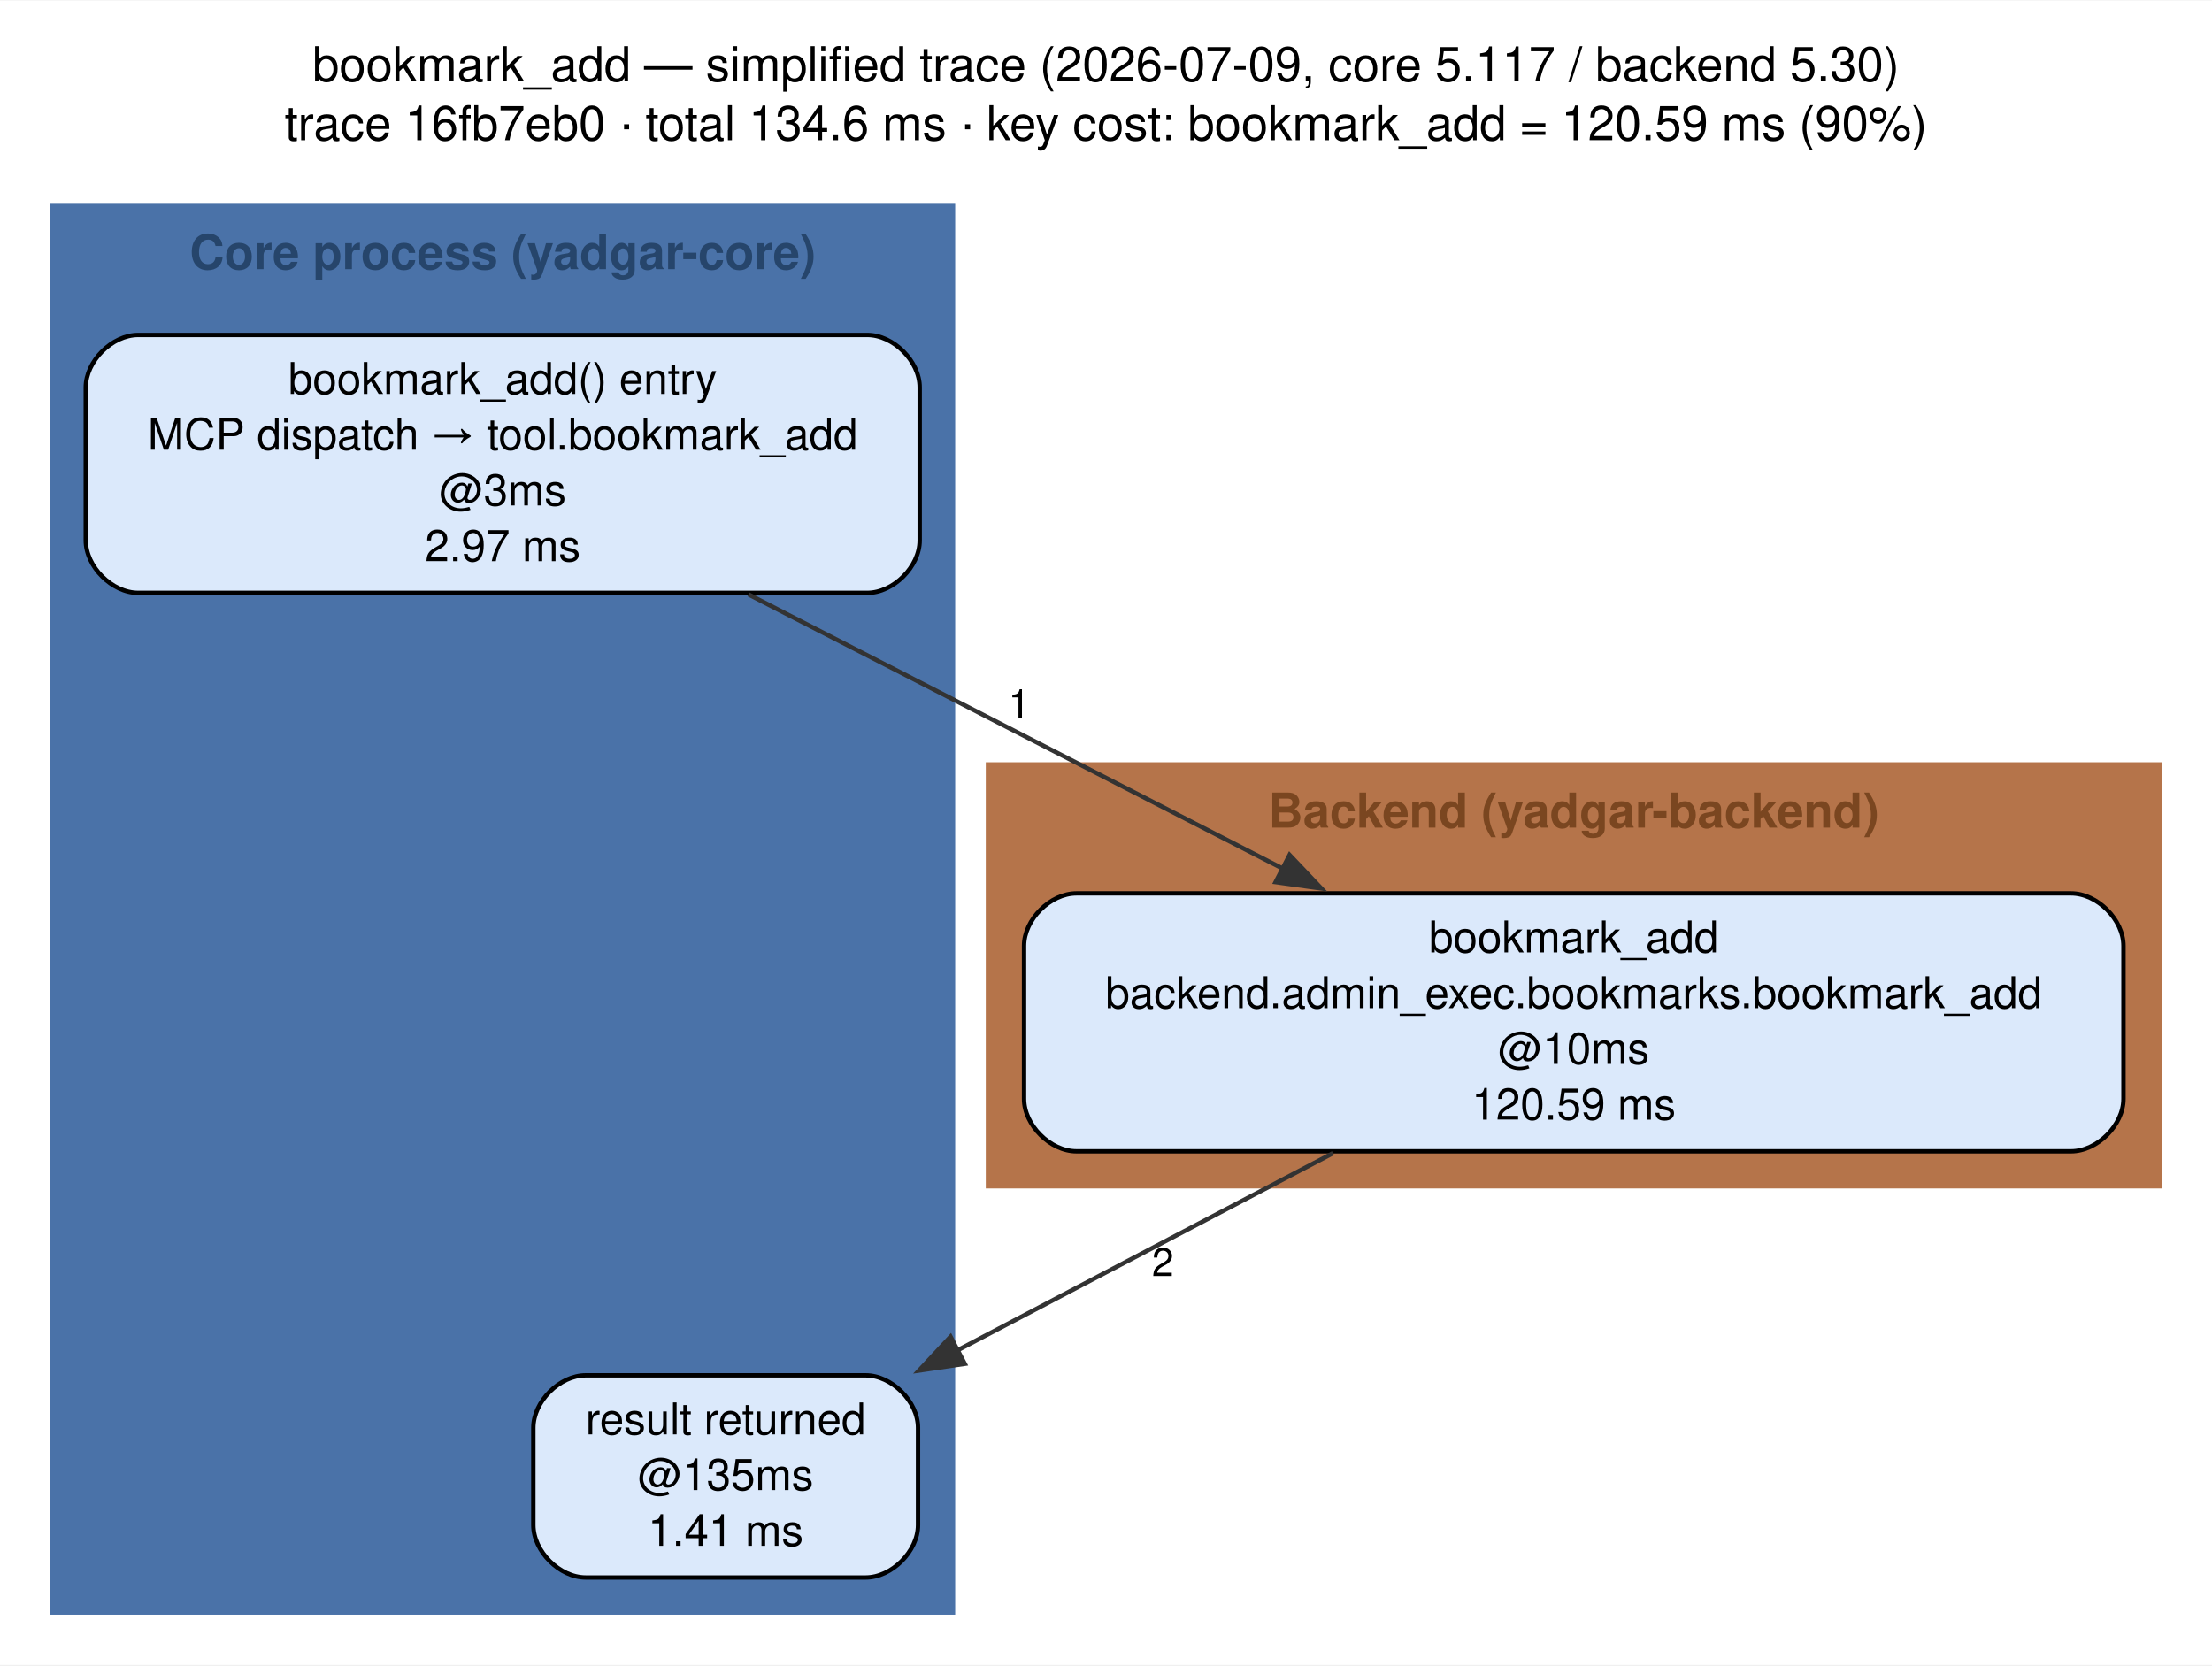
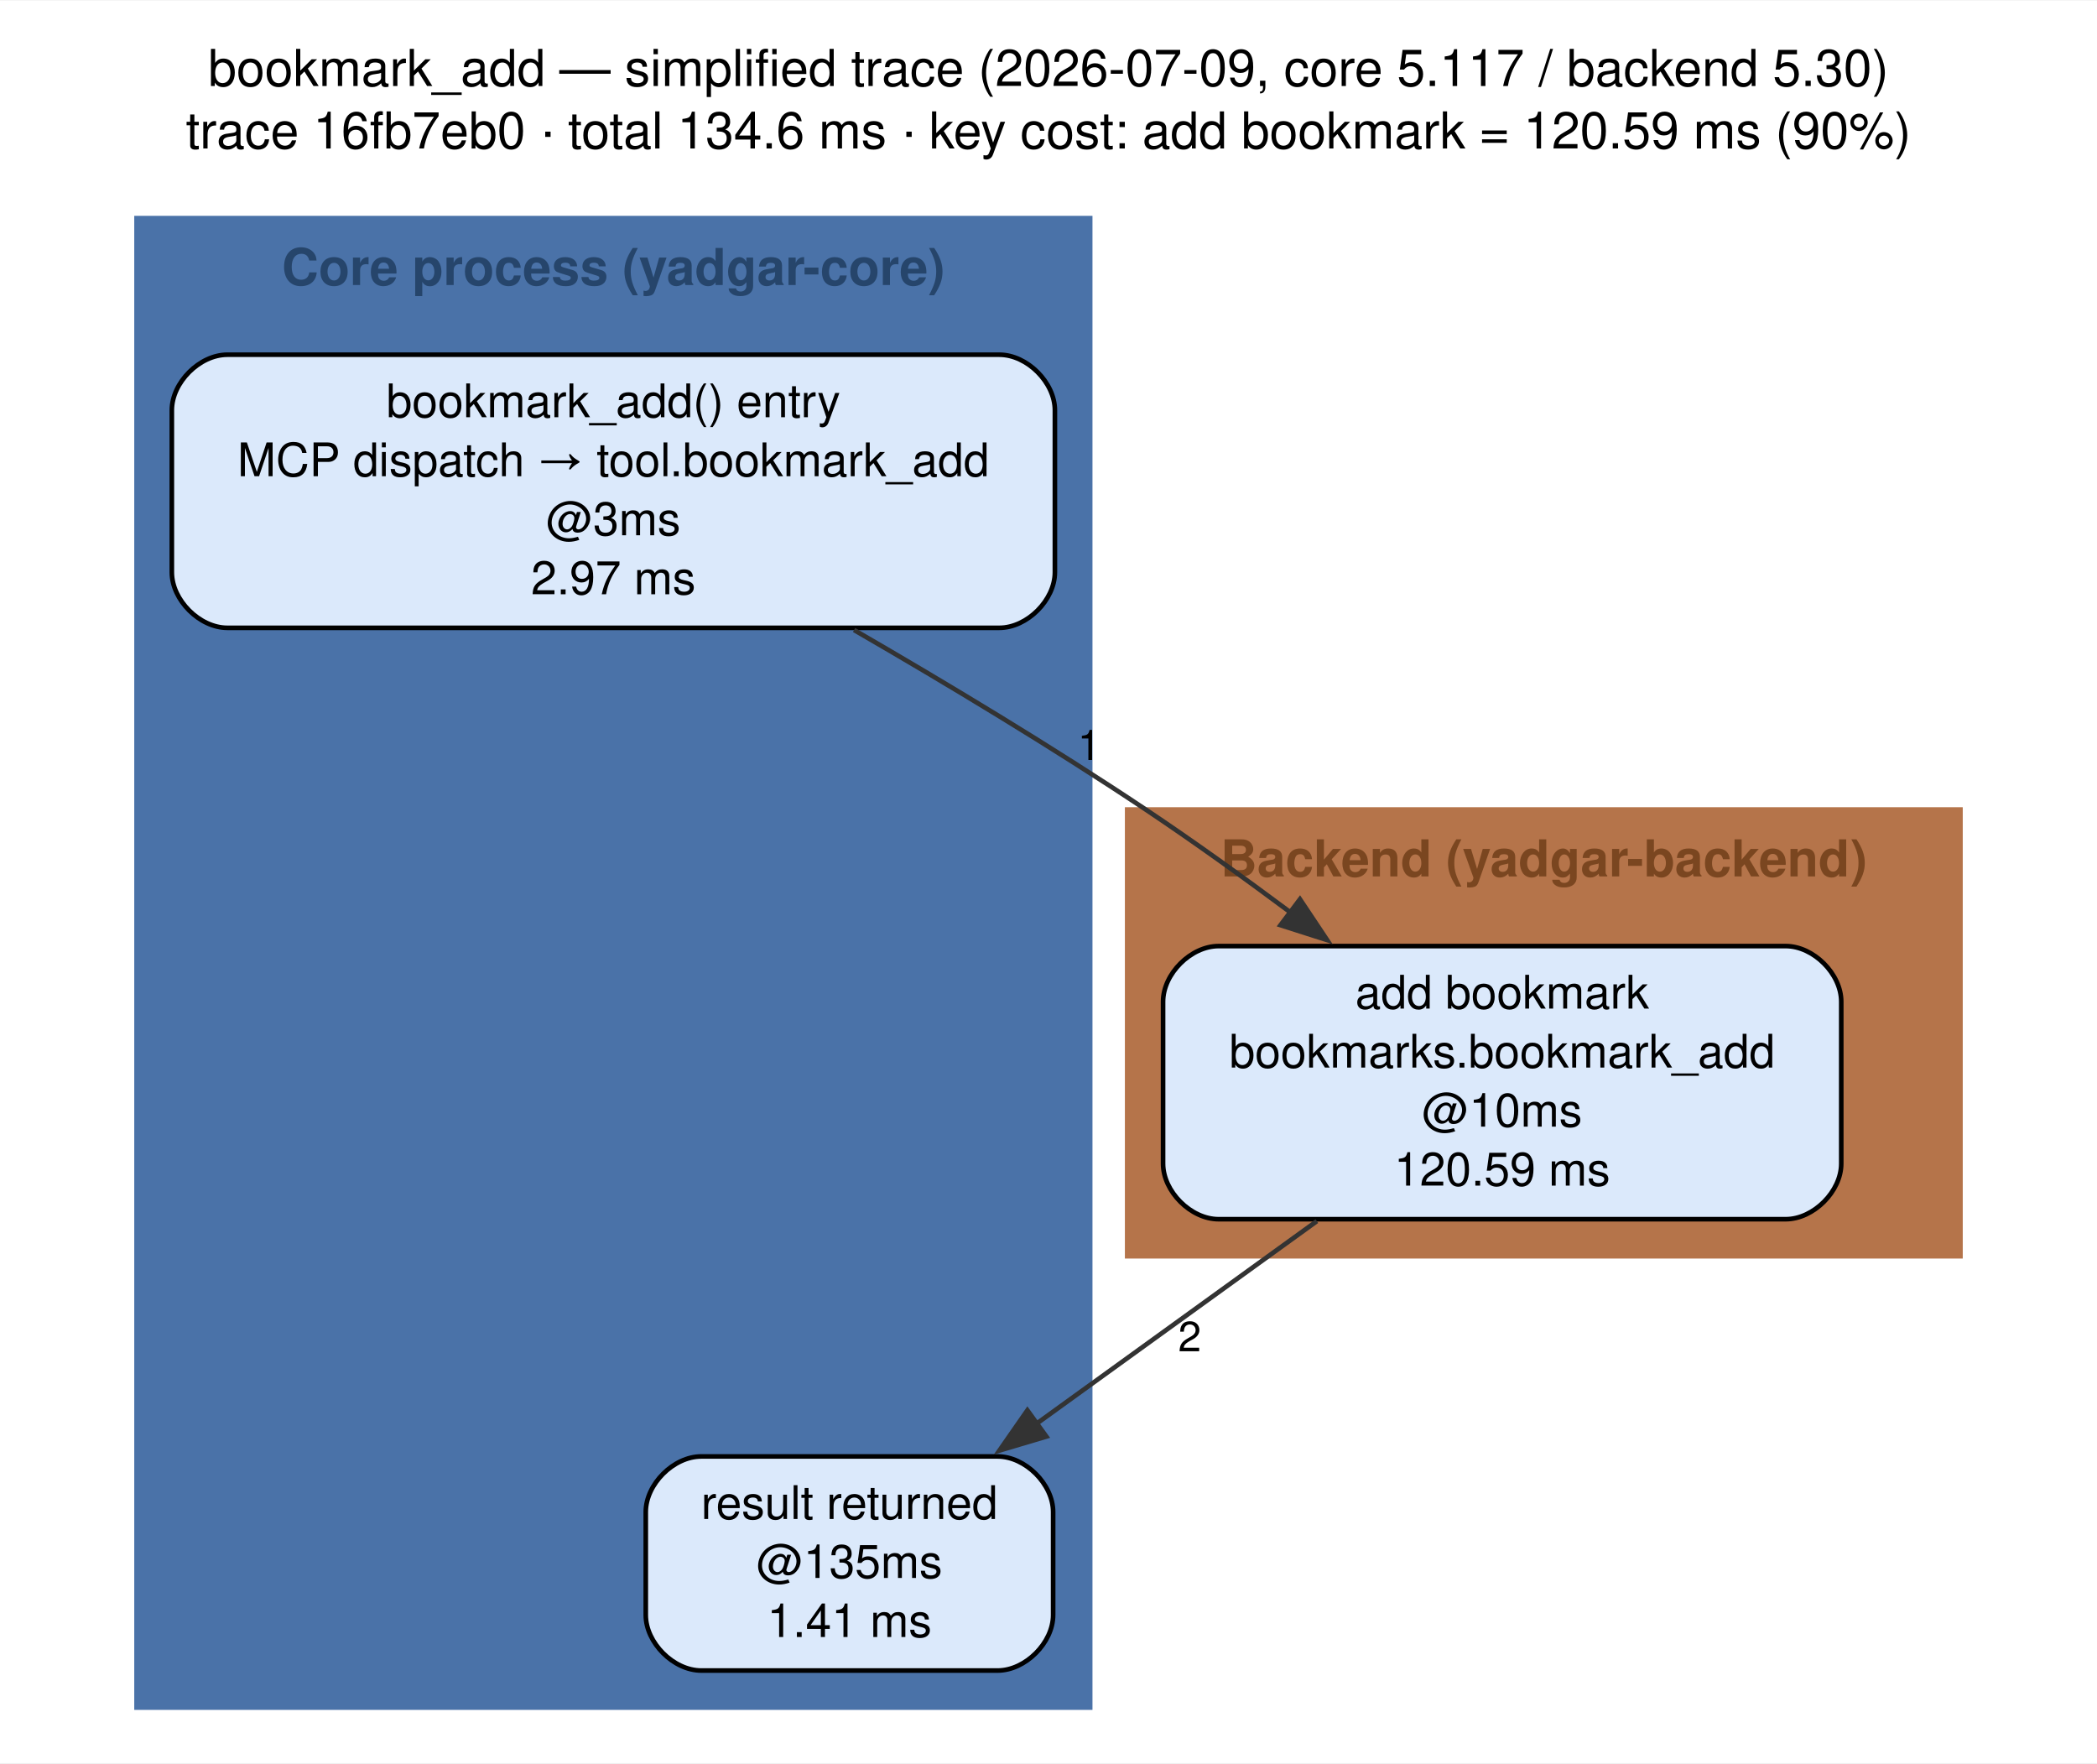
- <svg xmlns="http://www.w3.org/2000/svg" width="506pt" height="381pt" viewBox="0.00 0.00 506.00 380.75">
+ <svg xmlns="http://www.w3.org/2000/svg" width="453pt" height="381pt" viewBox="0.00 0.00 453.00 380.75">
  <g id="graph0" class="graph" transform="scale(1 1) rotate(0) translate(4 376.75)">
-     <polygon fill="white" stroke="none" points="-4,4 -4,-376.75 502,-376.75 502,4 -4,4" />
-     <text text-anchor="middle" x="249" y="-358.3" font-family="Helvetica,sans-Serif" font-size="11.00">bookmark_add — simplified trace (2026-07-09, core 5.117 / backend 5.30)</text>
-     <text text-anchor="middle" x="249" y="-344.8" font-family="Helvetica,sans-Serif" font-size="11.00">trace 16fb7eb0 · total 134.6 ms · key cost: bookmark_add = 120.59 ms (90%)</text>
+     <polygon fill="white" stroke="none" points="-4,4 -4,-376.75 449,-376.75 449,4 -4,4" />
+     <text text-anchor="middle" x="222.5" y="-358.3" font-family="Helvetica,sans-Serif" font-size="11.00">bookmark_add — simplified trace (2026-07-09, core 5.117 / backend 5.30)</text>
+     <text text-anchor="middle" x="222.5" y="-344.8" font-family="Helvetica,sans-Serif" font-size="11.00">trace 16fb7eb0 · total 134.6 ms · key cost: add bookmark = 120.59 ms (90%)</text>
    <g id="clust1" class="cluster">
-       <polygon fill="#4a72a8" stroke="#4a72a8" points="8,-8 8,-329.75 214,-329.75 214,-8 8,-8" />
-       <text text-anchor="middle" x="111" y="-315.3" font-family="Helvetica,sans-Serif" font-weight="bold" font-size="11.00" fill="#26456b">Core process (yadgar-core)</text>
+       <polygon fill="#4a72a8" stroke="#4a72a8" points="25.5,-8 25.5,-329.75 231.5,-329.75 231.5,-8 25.5,-8" />
+       <text text-anchor="middle" x="128.5" y="-315.3" font-family="Helvetica,sans-Serif" font-weight="bold" font-size="11.00" fill="#26456b">Core process (yadgar-core)</text>
    </g>
    <g id="clust2" class="cluster">
-       <polygon fill="#b5744a" stroke="#b5744a" points="222,-105.5 222,-202 490,-202 490,-105.5 222,-105.5" />
-       <text text-anchor="middle" x="356" y="-187.55" font-family="Helvetica,sans-Serif" font-weight="bold" font-size="11.00" fill="#7a4620">Backend (yadgar-backend)</text>
+       <polygon fill="#b5744a" stroke="#b5744a" points="239.5,-105.5 239.5,-202 419.5,-202 419.5,-105.5 239.5,-105.5" />
+       <text text-anchor="middle" x="329.5" y="-187.55" font-family="Helvetica,sans-Serif" font-weight="bold" font-size="11.00" fill="#7a4620">Backend (yadgar-backend)</text>
    </g>
    <g id="node1" class="node">
-       <path fill="#dbe9fb" stroke="black" d="M194.38,-300.25C194.38,-300.25 27.62,-300.25 27.62,-300.25 21.62,-300.25 15.62,-294.25 15.62,-288.25 15.62,-288.25 15.62,-253.25 15.62,-253.25 15.62,-247.25 21.62,-241.25 27.62,-241.25 27.62,-241.25 194.38,-241.25 194.38,-241.25 200.38,-241.25 206.38,-247.25 206.38,-253.25 206.38,-253.25 206.38,-288.25 206.38,-288.25 206.38,-294.25 200.38,-300.25 194.38,-300.25" />
-       <text text-anchor="middle" x="111" y="-286.75" font-family="Helvetica,sans-Serif" font-size="10.00">bookmark_add() entry</text>
-       <text text-anchor="middle" x="111" y="-274" font-family="Helvetica,sans-Serif" font-size="10.00">MCP dispatch → tool.bookmark_add</text>
-       <text text-anchor="middle" x="111" y="-261.25" font-family="Helvetica,sans-Serif" font-size="10.00">@3ms</text>
-       <text text-anchor="middle" x="111" y="-248.5" font-family="Helvetica,sans-Serif" font-size="10.00">2.97 ms</text>
+       <path fill="#dbe9fb" stroke="black" d="M211.88,-300.25C211.88,-300.25 45.12,-300.25 45.12,-300.25 39.12,-300.25 33.12,-294.25 33.12,-288.25 33.12,-288.25 33.12,-253.25 33.12,-253.25 33.12,-247.25 39.12,-241.25 45.12,-241.25 45.12,-241.25 211.88,-241.25 211.88,-241.25 217.88,-241.25 223.88,-247.25 223.88,-253.25 223.88,-253.25 223.88,-288.25 223.88,-288.25 223.88,-294.25 217.88,-300.25 211.88,-300.25" />
+       <text text-anchor="middle" x="128.5" y="-286.75" font-family="Helvetica,sans-Serif" font-size="10.00">bookmark_add() entry</text>
+       <text text-anchor="middle" x="128.5" y="-274" font-family="Helvetica,sans-Serif" font-size="10.00">MCP dispatch → tool.bookmark_add</text>
+       <text text-anchor="middle" x="128.5" y="-261.25" font-family="Helvetica,sans-Serif" font-size="10.00">@3ms</text>
+       <text text-anchor="middle" x="128.5" y="-248.5" font-family="Helvetica,sans-Serif" font-size="10.00">2.97 ms</text>
    </g>
    <g id="node3" class="node">
-       <path fill="#dbe9fb" stroke="black" d="M469.75,-172.5C469.75,-172.5 242.25,-172.5 242.25,-172.5 236.25,-172.5 230.25,-166.5 230.25,-160.5 230.25,-160.5 230.25,-125.5 230.25,-125.5 230.25,-119.5 236.25,-113.5 242.25,-113.5 242.25,-113.5 469.75,-113.5 469.75,-113.5 475.75,-113.5 481.75,-119.5 481.75,-125.5 481.75,-125.5 481.75,-160.5 481.75,-160.5 481.75,-166.5 475.75,-172.5 469.75,-172.5" />
-       <text text-anchor="middle" x="356" y="-159" font-family="Helvetica,sans-Serif" font-size="10.00">bookmark_add</text>
-       <text text-anchor="middle" x="356" y="-146.25" font-family="Helvetica,sans-Serif" font-size="10.00">backend.admin_exec.bookmarks.bookmark_add</text>
-       <text text-anchor="middle" x="356" y="-133.5" font-family="Helvetica,sans-Serif" font-size="10.00">@10ms</text>
-       <text text-anchor="middle" x="356" y="-120.75" font-family="Helvetica,sans-Serif" font-size="10.00">120.59 ms</text>
+       <path fill="#dbe9fb" stroke="black" d="M381.75,-172.5C381.75,-172.5 259.25,-172.5 259.25,-172.5 253.25,-172.5 247.25,-166.5 247.25,-160.5 247.25,-160.5 247.25,-125.5 247.25,-125.5 247.25,-119.5 253.25,-113.5 259.25,-113.5 259.25,-113.5 381.75,-113.5 381.75,-113.5 387.75,-113.5 393.75,-119.5 393.75,-125.5 393.75,-125.5 393.75,-160.5 393.75,-160.5 393.75,-166.5 387.75,-172.5 381.75,-172.5" />
+       <text text-anchor="middle" x="320.5" y="-159" font-family="Helvetica,sans-Serif" font-size="10.00">add bookmark</text>
+       <text text-anchor="middle" x="320.5" y="-146.25" font-family="Helvetica,sans-Serif" font-size="10.00">bookmarks.bookmark_add</text>
+       <text text-anchor="middle" x="320.5" y="-133.5" font-family="Helvetica,sans-Serif" font-size="10.00">@10ms</text>
+       <text text-anchor="middle" x="320.5" y="-120.75" font-family="Helvetica,sans-Serif" font-size="10.00">120.59 ms</text>
    </g>
    <g id="edge1" class="edge">
-       <path fill="none" stroke="#333333" d="M167.21,-240.9C203.65,-222.2 251.29,-197.74 289.6,-178.08" />
-       <polygon fill="#333333" stroke="#333333" points="290.99,-181.3 298.28,-173.62 287.79,-175.08 290.99,-181.3" />
-       <text text-anchor="middle" x="229.15" y="-212.7" font-family="Helvetica,sans-Serif" font-size="9.00">1</text>
+       <path fill="none" stroke="#333333" d="M180.5,-240.78C200.51,-229.21 223.36,-215.45 243.5,-202 253.83,-195.1 264.65,-187.32 274.81,-179.75" />
+       <polygon fill="#333333" stroke="#333333" points="276.82,-182.62 282.7,-173.8 272.61,-177.02 276.82,-182.62" />
+       <text text-anchor="middle" x="231.29" y="-212.7" font-family="Helvetica,sans-Serif" font-size="9.00">1</text>
    </g>
    <g id="node2" class="node">
-       <path fill="#dbe9fb" stroke="black" d="M194,-62.25C194,-62.25 130,-62.25 130,-62.25 124,-62.25 118,-56.25 118,-50.25 118,-50.25 118,-28 118,-28 118,-22 124,-16 130,-16 130,-16 194,-16 194,-16 200,-16 206,-22 206,-28 206,-28 206,-50.25 206,-50.25 206,-56.25 200,-62.25 194,-62.25" />
-       <text text-anchor="middle" x="162" y="-48.75" font-family="Helvetica,sans-Serif" font-size="10.00">result returned</text>
-       <text text-anchor="middle" x="162" y="-36" font-family="Helvetica,sans-Serif" font-size="10.00">@135ms</text>
-       <text text-anchor="middle" x="162" y="-23.25" font-family="Helvetica,sans-Serif" font-size="10.00">1.41 ms</text>
+       <path fill="#dbe9fb" stroke="black" d="M211.5,-62.25C211.5,-62.25 147.5,-62.25 147.5,-62.25 141.5,-62.25 135.5,-56.25 135.5,-50.25 135.5,-50.25 135.5,-28 135.5,-28 135.5,-22 141.5,-16 147.5,-16 147.5,-16 211.5,-16 211.5,-16 217.5,-16 223.5,-22 223.5,-28 223.5,-28 223.5,-50.25 223.5,-50.25 223.5,-56.25 217.5,-62.25 211.5,-62.25" />
+       <text text-anchor="middle" x="179.5" y="-48.75" font-family="Helvetica,sans-Serif" font-size="10.00">result returned</text>
+       <text text-anchor="middle" x="179.5" y="-36" font-family="Helvetica,sans-Serif" font-size="10.00">@135ms</text>
+       <text text-anchor="middle" x="179.5" y="-23.25" font-family="Helvetica,sans-Serif" font-size="10.00">1.41 ms</text>
    </g>
    <g id="edge2" class="edge">
-       <path fill="none" stroke="#333333" d="M300.93,-113.08C273.91,-98.89 241.52,-81.88 214.81,-67.86" />
-       <polygon fill="#333333" stroke="#333333" points="216.7,-64.89 206.21,-63.34 213.44,-71.09 216.7,-64.89" />
-       <text text-anchor="middle" x="262" y="-84.95" font-family="Helvetica,sans-Serif" font-size="9.00">2</text>
+       <path fill="none" stroke="#333333" d="M280.47,-113.08C261.53,-99.39 238.95,-83.08 219.95,-69.35" />
+       <polygon fill="#333333" stroke="#333333" points="222.04,-66.55 211.89,-63.53 217.94,-72.22 222.04,-66.55" />
+       <text text-anchor="middle" x="253" y="-84.95" font-family="Helvetica,sans-Serif" font-size="9.00">2</text>
    </g>
  </g>
</svg>
